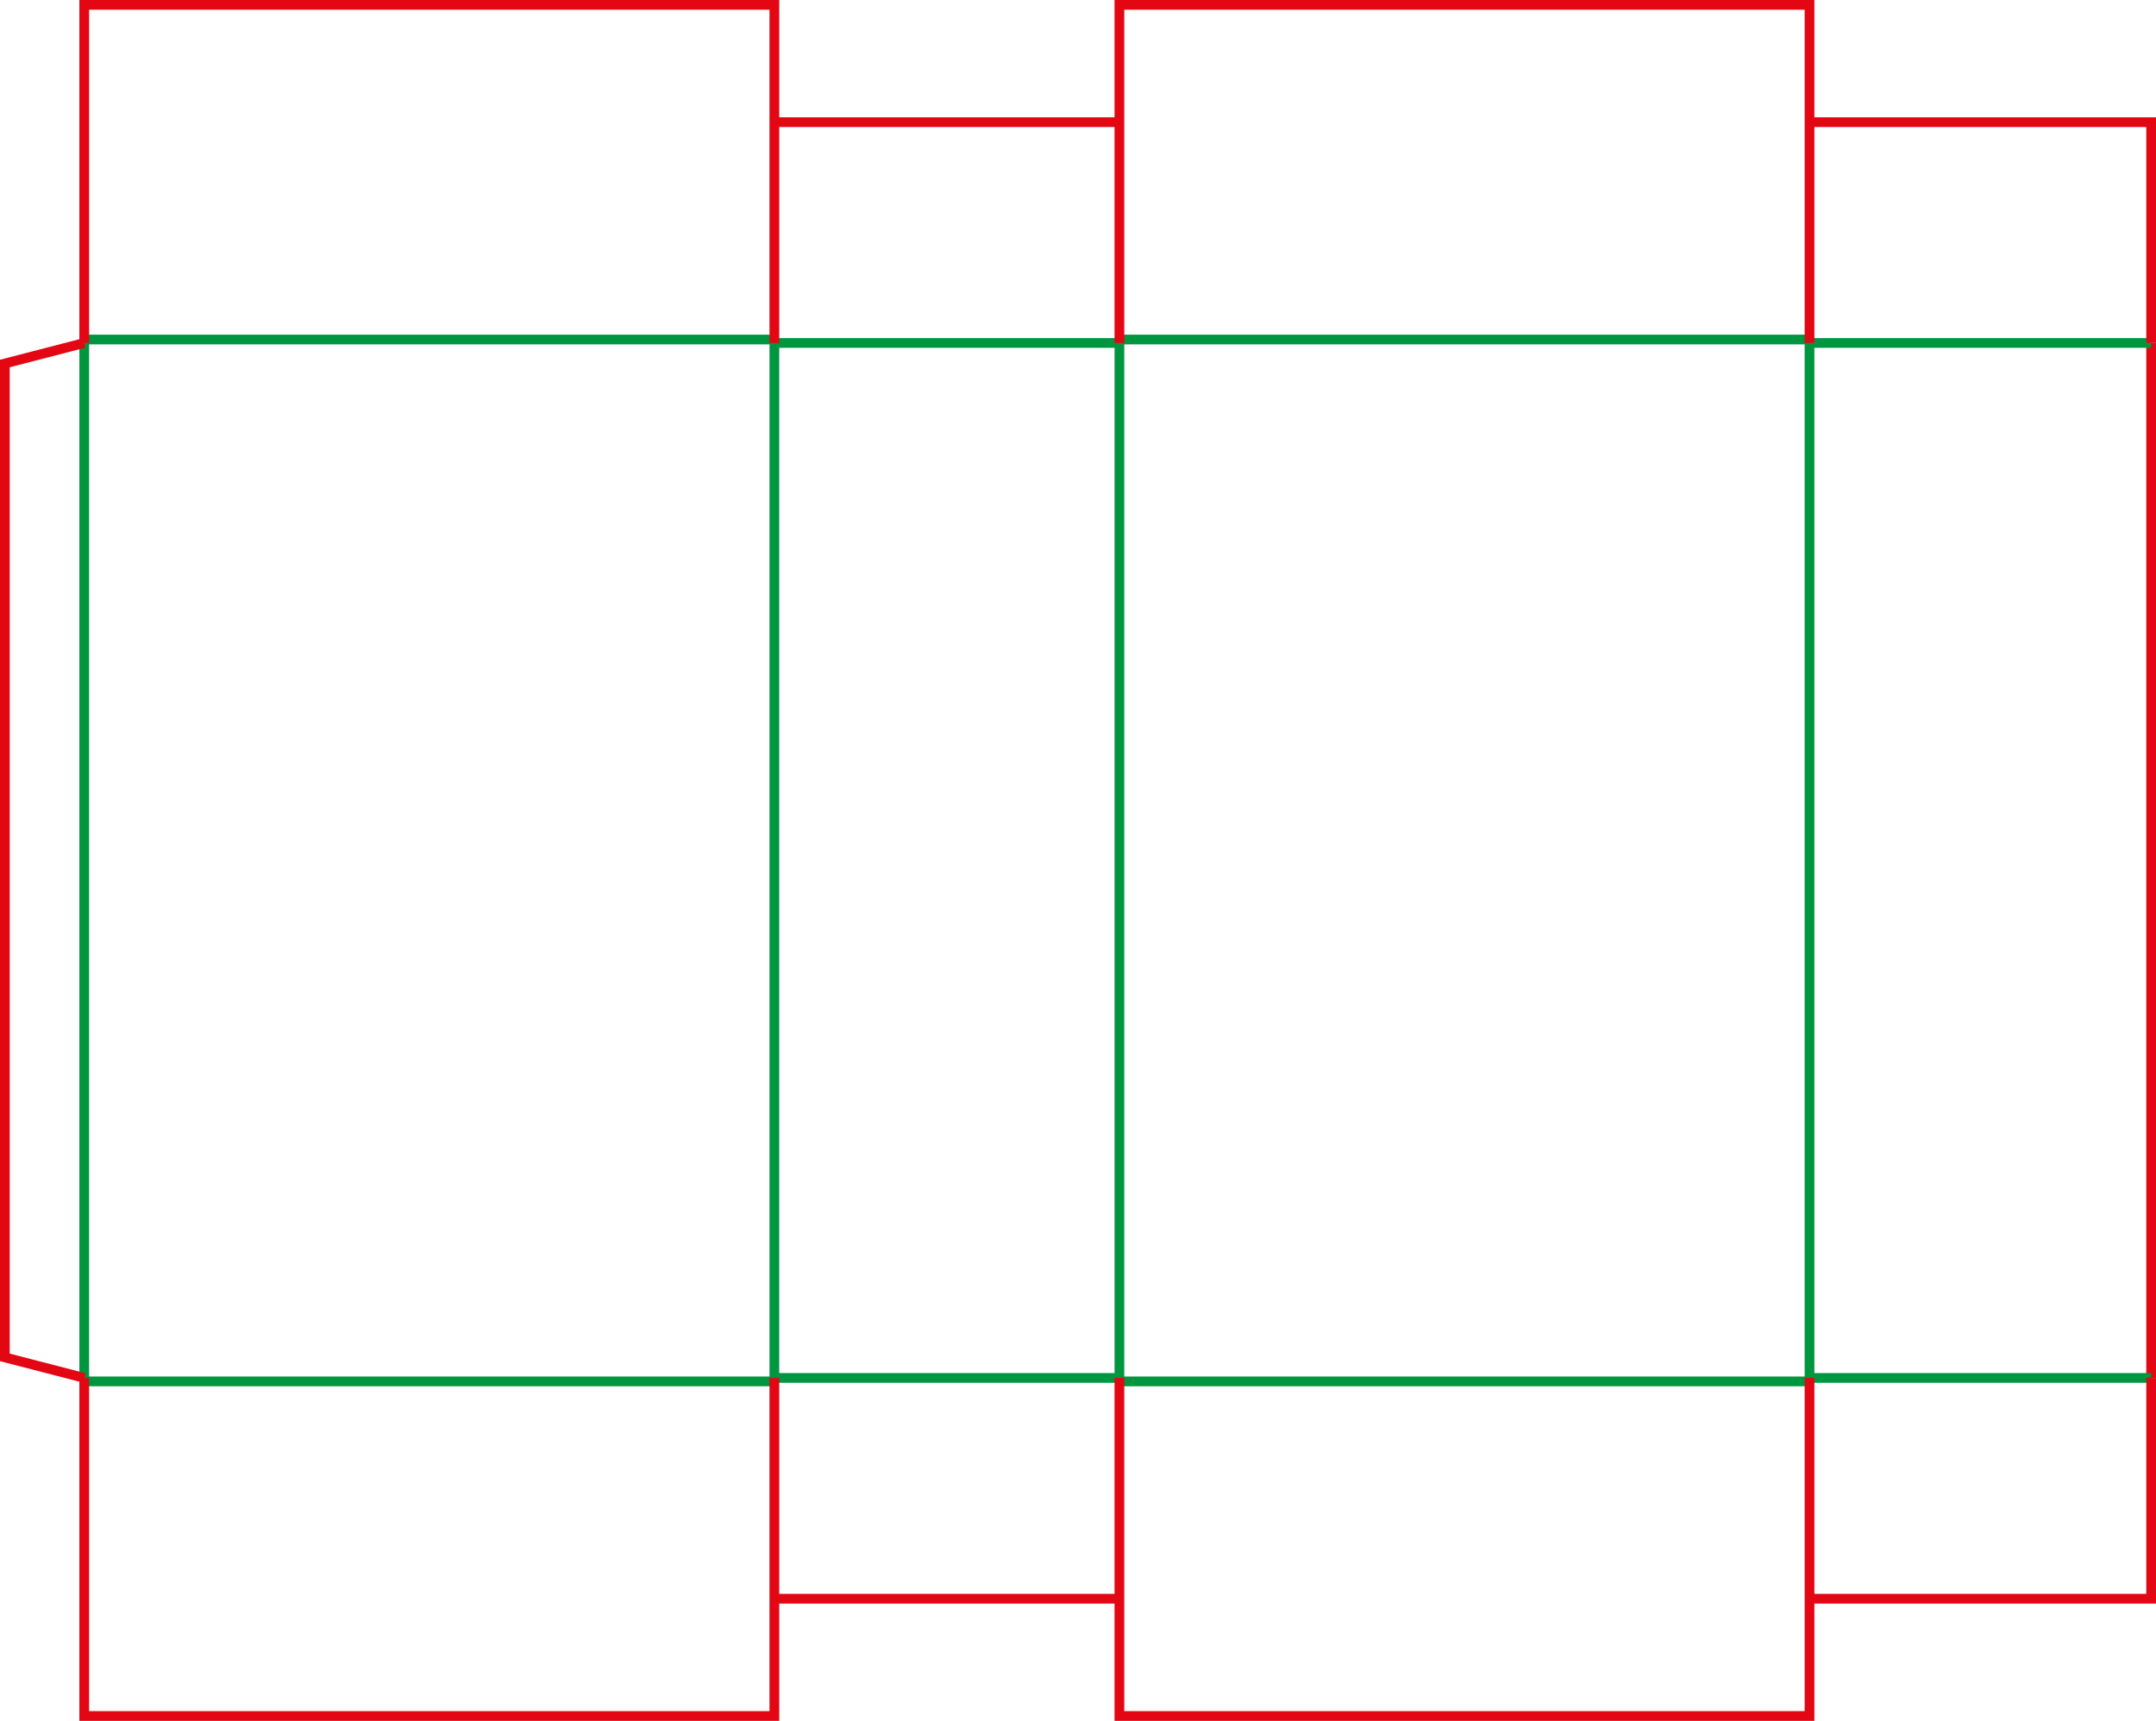
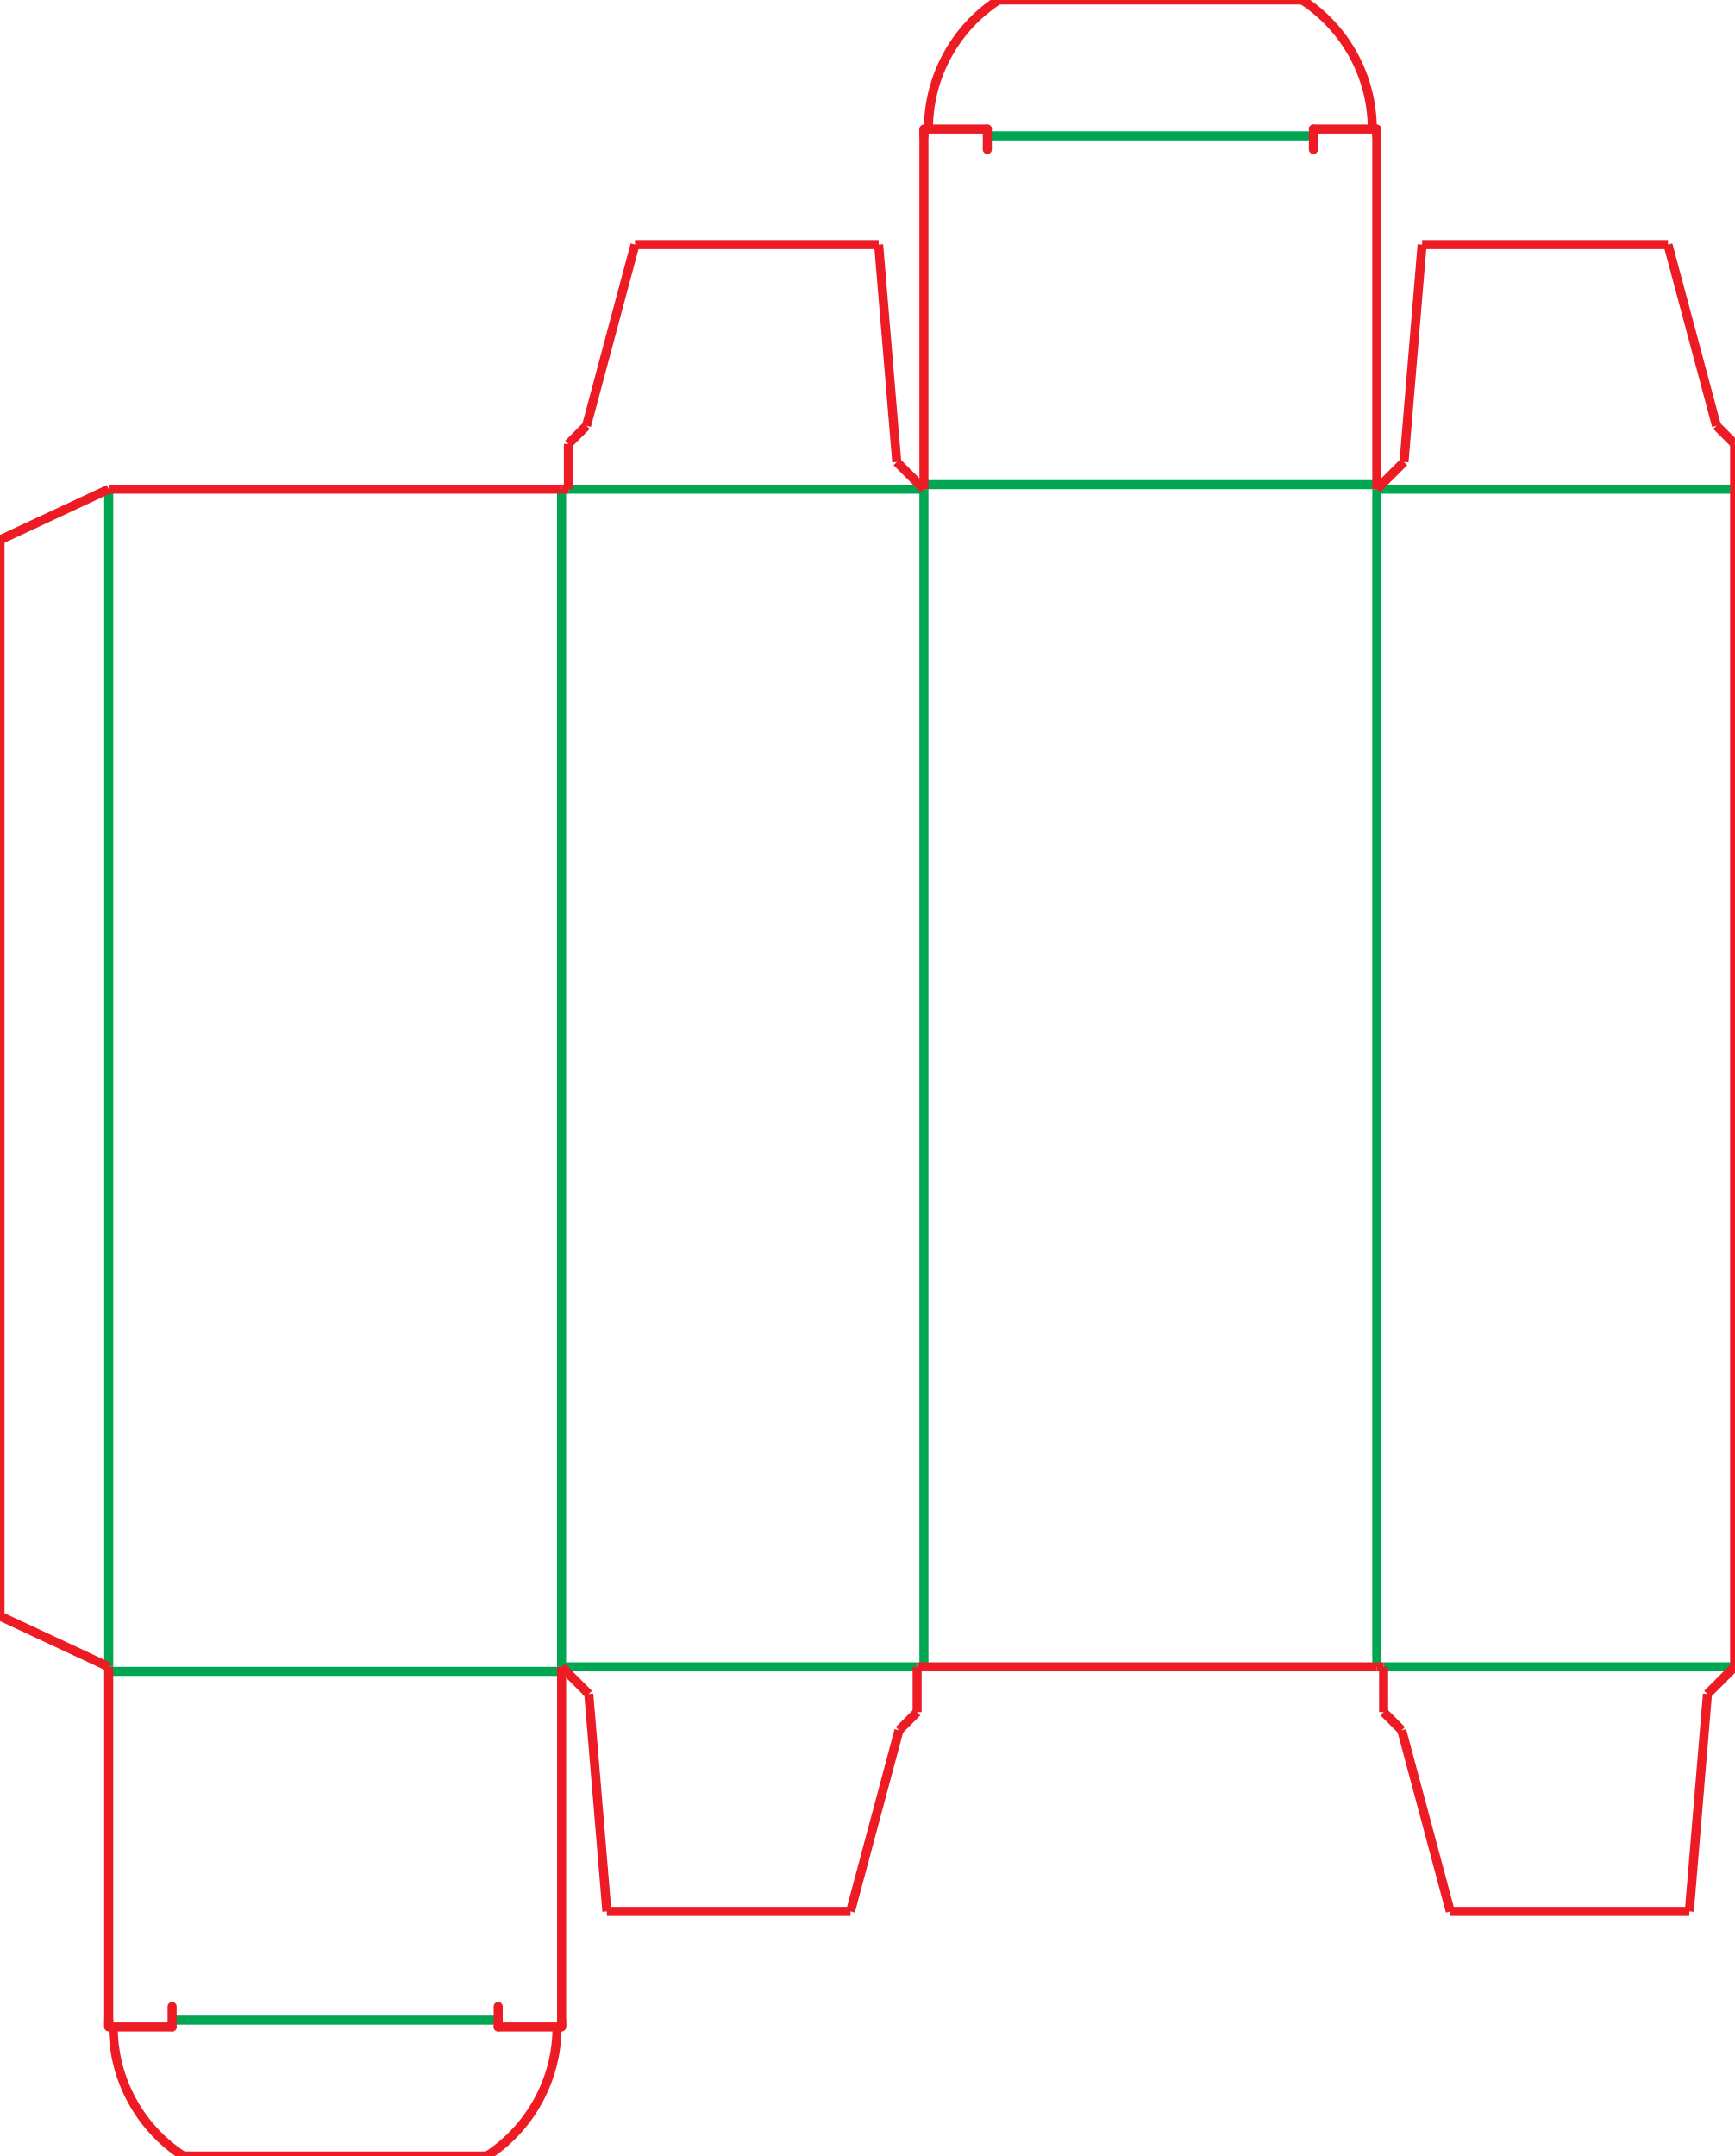
- <svg xmlns="http://www.w3.org/2000/svg" id="Layer_1" data-name="Layer 1" viewBox="0 0 885.58 706.997">
-   <defs>
-     <style>.cls-1,.cls-2{fill:none;stroke-miterlimit:10;stroke-width:4px;}.cls-1{stroke:#009640;}.cls-2{stroke:#e30613;}</style>
-   </defs>
-   <line class="cls-1" x1="34.6" y1="140.9" x2="34.6" y2="566.1" />
-   <line class="cls-1" x1="318.07" y1="140.9" x2="318.07" y2="566.1" />
-   <line class="cls-1" x1="459.8" y1="140.9" x2="459.8" y2="566.1" />
-   <line class="cls-1" x1="743.26" y1="140.9" x2="743.26" y2="566.1" />
-   <line class="cls-2" x1="883.58" y1="140.9" x2="883.58" y2="566.1" />
-   <line class="cls-1" x1="34.6" y1="139.48" x2="318.07" y2="139.48" />
-   <line class="cls-1" x1="318.07" y1="140.9" x2="459.8" y2="140.9" />
-   <line class="cls-1" x1="459.8" y1="139.48" x2="743.26" y2="139.48" />
-   <line class="cls-1" x1="743.26" y1="140.9" x2="883.58" y2="140.9" />
-   <line class="cls-1" x1="34.6" y1="567.52" x2="318.07" y2="567.52" />
-   <line class="cls-1" x1="318.07" y1="566.1" x2="459.8" y2="566.1" />
-   <line class="cls-1" x1="459.8" y1="567.52" x2="743.26" y2="567.52" />
-   <line class="cls-1" x1="743.26" y1="566.1" x2="883.58" y2="566.1" />
-   <polyline class="cls-2" points="34.6 140.9 2 149.34 2 557.66 34.6 566.1" />
-   <polyline class="cls-2" points="34.6 140.9 34.6 2 318.07 2 318.07 140.9" />
-   <polyline class="cls-2" points="459.8 140.9 459.8 2 743.26 2 743.26 140.9" />
-   <line class="cls-2" x1="318.07" y1="50.19" x2="459.8" y2="50.19" />
-   <polyline class="cls-2" points="743.26 50.19 883.58 50.19 883.58 140.9" />
-   <polyline class="cls-2" points="34.6 566.097 34.6 704.997 318.07 704.997 318.07 566.097" />
-   <polyline class="cls-2" points="459.8 566.097 459.8 704.997 743.26 704.997 743.26 566.097" />
-   <line class="cls-2" x1="318.07" y1="656.81" x2="459.8" y2="656.81" />
-   <polyline class="cls-2" points="743.26 656.81 883.58 656.81 883.58 566.1" />
+ <svg xmlns="http://www.w3.org/2000/svg" width="191.5mm" height="238mm" viewBox="0 0 191.5 238">
+   <g id="CREASE" fill="none" stroke="#00A651" stroke-miterlimit="10">
+     <line x1="152" y1="54" x2="152" y2="184" data-id="CREASE_56" />
+     <line x1="102" y1="54" x2="102" y2="184" data-id="CREASE_57" />
+     <line x1="62" y1="184" x2="62" y2="54" data-id="CREASE_58" />
+     <line x1="12" y1="184" x2="12" y2="54" data-id="CREASE_59" />
+     <line x1="152.75" y1="184" x2="191.5" y2="184" data-id="CREASE_60" />
+     <line x1="12" y1="184.5" x2="62" y2="184.5" data-id="CREASE_61" />
+     <line x1="55" y1="223" x2="19" y2="223" data-id="CREASE_62" />
+     <line x1="101.25" y1="184" x2="62" y2="184" data-id="CREASE_63" />
+     <line x1="62.75" y1="54" x2="102" y2="54" data-id="CREASE_64" />
+     <line x1="191.5" y1="54" x2="152" y2="54" data-id="CREASE_65" />
+     <line x1="102" y1="53.5" x2="152" y2="53.5" data-id="CREASE_66" />
+     <line x1="145" y1="15" x2="109" y2="15" data-id="CREASE_67" />
+   </g>
+   <g id="OUTER" fill="none" stroke="#ED1C24" stroke-miterlimit="10">
+     <line x1="12" y1="54" x2="0" y2="59.596" data-id="LINE_1" />
+     <line x1="0" y1="59.596" x2="0" y2="178.404" data-id="LINE_47" />
+     <line x1="0" y1="178.404" x2="12" y2="184" data-id="LINE_46" />
+     <line x1="12" y1="184" x2="12" y2="223.75" data-id="LINE_45" />
+     <line x1="12" y1="223.75" x2="12.5" y2="223.75" data-id="LINE_44" />
+     <path d="M12.5,223.75 C12.5,229.502 15.409,234.863 20.23,238" data-id="LINE_43" data-preserved="true" />
+     <line x1="20.23" y1="238" x2="53.77" y2="238" data-id="LINE_42" />
+     <path d="M53.77,238 C58.593,234.862 61.5,229.498 61.5,223.75" data-id="LINE_41" data-preserved="true" />
+     <line x1="61.5" y1="223.75" x2="62" y2="223.75" data-id="LINE_40" />
+     <line x1="62" y1="223.75" x2="62" y2="184" data-id="LINE_39" />
+     <line x1="62" y1="184" x2="65" y2="187" data-id="LINE_38" />
+     <line x1="65" y1="187" x2="67" y2="211" data-id="LINE_37" />
+     <line x1="67" y1="211" x2="93.892" y2="211" data-id="LINE_36" />
+     <line x1="93.892" y1="211" x2="99.25" y2="191" data-id="LINE_35" />
+     <line x1="99.25" y1="191" x2="101.25" y2="189" data-id="LINE_34" />
+     <line x1="101.25" y1="189" x2="101.25" y2="184" data-id="LINE_33" />
+     <line x1="102" y1="184" x2="101.25" y2="184" data-id="LINE_32" />
+     <line x1="152" y1="184" x2="102" y2="184" data-id="LINE_31" />
+     <line x1="152.75" y1="184" x2="152" y2="184" data-id="LINE_30" />
+     <line x1="152.75" y1="184" x2="152.75" y2="189" data-id="LINE_29" />
+     <line x1="152.75" y1="189" x2="154.75" y2="191" data-id="LINE_28" />
+     <line x1="154.75" y1="191" x2="160.108" y2="211" data-id="LINE_27" />
+     <line x1="160.108" y1="211" x2="186.5" y2="211" data-id="LINE_26" />
+     <line x1="186.5" y1="211" x2="188.5" y2="187" data-id="LINE_25" />
+     <line x1="188.5" y1="187" x2="191.5" y2="184" data-id="LINE_24" />
+     <line x1="191.5" y1="184" x2="191.5" y2="49" data-id="LINE_23" />
+     <line x1="189.5" y1="47" x2="191.5" y2="49" data-id="LINE_22" />
+     <line x1="184.142" y1="27" x2="189.5" y2="47" data-id="LINE_21" />
+     <line x1="157" y1="27" x2="184.142" y2="27" data-id="LINE_20" />
+     <line x1="157" y1="27" x2="155" y2="51" data-id="LINE_19" />
+     <line x1="155" y1="51" x2="152" y2="54" data-id="LINE_18" />
+     <line x1="152" y1="54" x2="152" y2="14.25" data-id="LINE_17" />
+     <line x1="152" y1="14.25" x2="151.5" y2="14.25" data-id="LINE_16" />
+     <path d="M151.5,14.25 C151.5,8.498 148.591,3.136 143.77,0" data-id="LINE_14" data-preserved="true" />
+     <line x1="143.77" y1="0" x2="110.23" y2="0" data-id="LINE_13" />
+     <path d="M110.23,0 C105.407,3.139 102.5,8.502 102.5,14.25" data-id="LINE_12" data-preserved="true" />
+     <line x1="102.5" y1="14.25" x2="102" y2="14.25" data-id="LINE_11" />
+     <line x1="102" y1="14.25" x2="102" y2="54" data-id="LINE_10" />
+     <line x1="99" y1="51" x2="102" y2="54" data-id="LINE_9" />
+     <line x1="97" y1="27" x2="99" y2="51" data-id="LINE_8" />
+     <line x1="70.108" y1="27" x2="97" y2="27" data-id="LINE_7" />
+     <line x1="64.75" y1="47" x2="70.108" y2="27" data-id="LINE_6" />
+     <line x1="62.75" y1="49" x2="64.75" y2="47" data-id="LINE_5" />
+     <line x1="62.75" y1="49" x2="62.75" y2="54" data-id="LINE_4" />
+     <line x1="62.75" y1="54" x2="62" y2="54" data-id="LINE_3" />
+     <line x1="62" y1="54" x2="12" y2="54" data-id="LINE_2" />
+   </g>
+   <g id="CUT" fill="none" stroke="#ED1C24" stroke-linecap="round" stroke-linejoin="round" opacity="1">
+     <polyline points="152,15 152,14.25 145,14.25" data-id="CUT_48" />
+     <line x1="145" y1="14.25" x2="145" y2="16.5" data-id="CUT_49" />
+     <polyline points="102,15 102,14.25 109,14.25" data-id="CUT_50" />
+     <line x1="109" y1="14.25" x2="109" y2="16.5" data-id="CUT_51" />
+     <polyline points="12,223 12,223.75 19,223.75" data-id="CUT_52" />
+     <line x1="19" y1="223.75" x2="19" y2="221.5" data-id="CUT_53" />
+     <polyline points="62,223 62,223.75 55,223.75" data-id="CUT_54" />
+     <line x1="55" y1="223.75" x2="55" y2="221.5" data-id="CUT_55" />
+   </g>
</svg>
